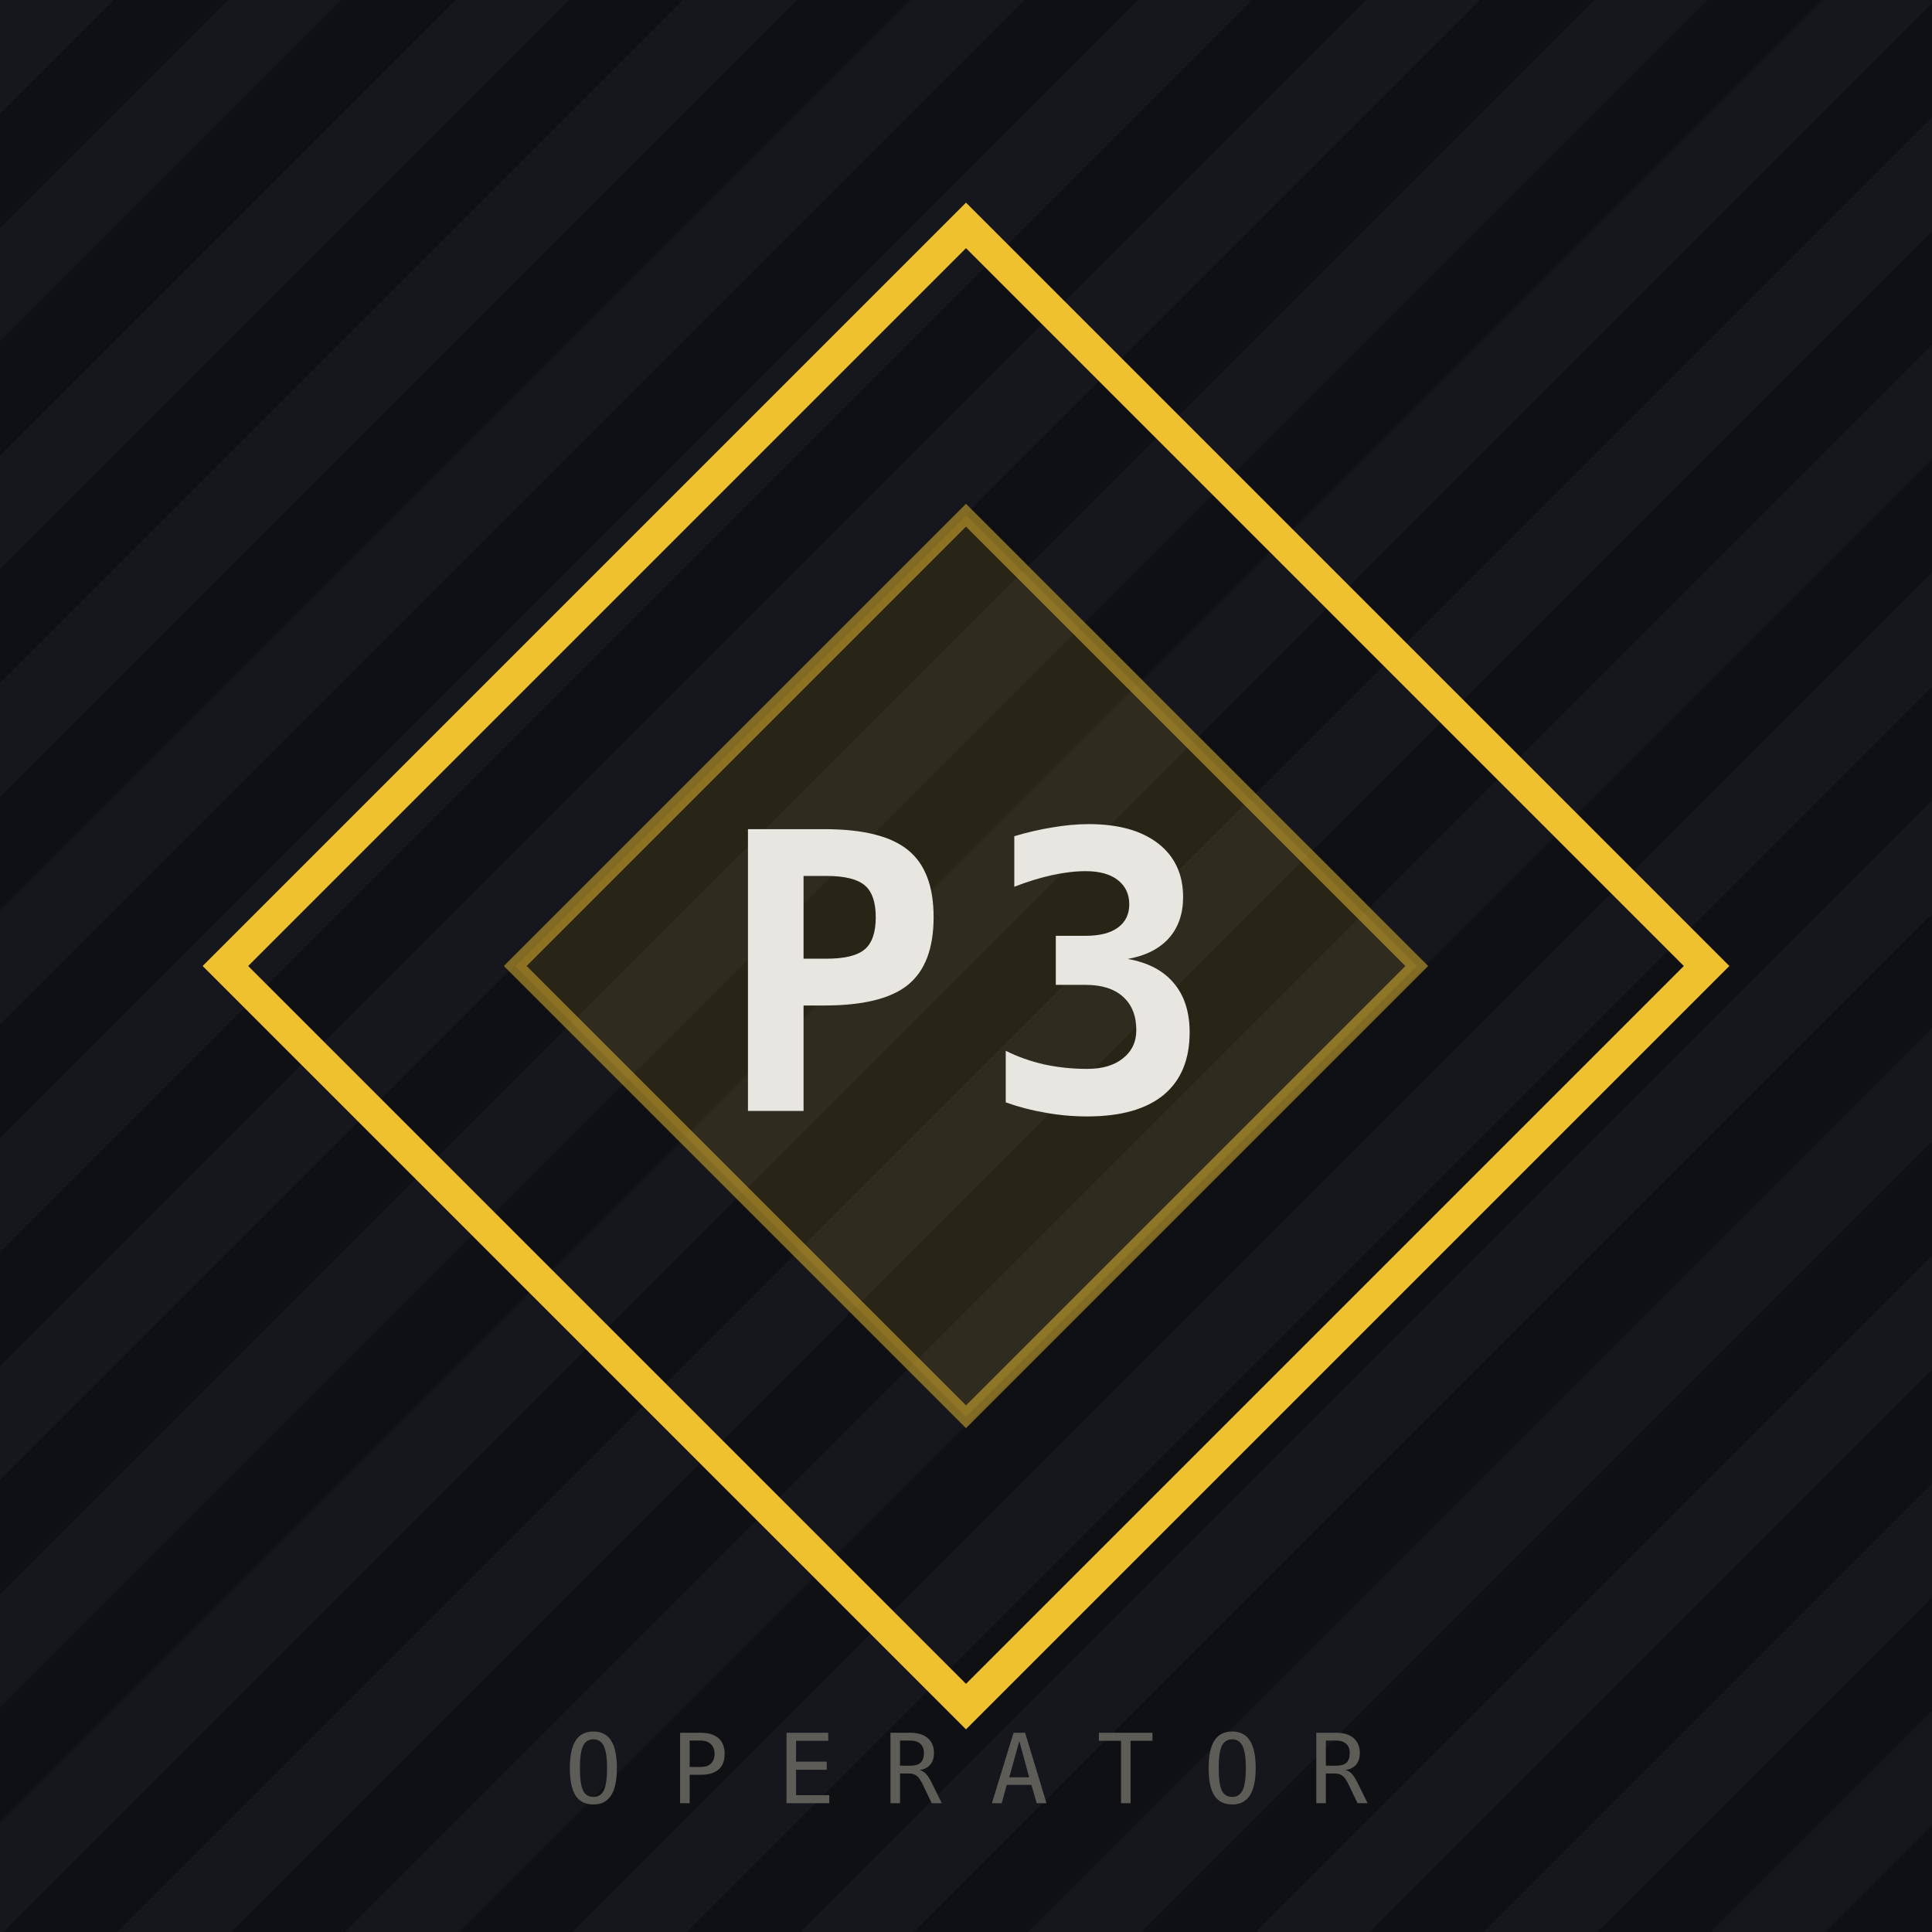
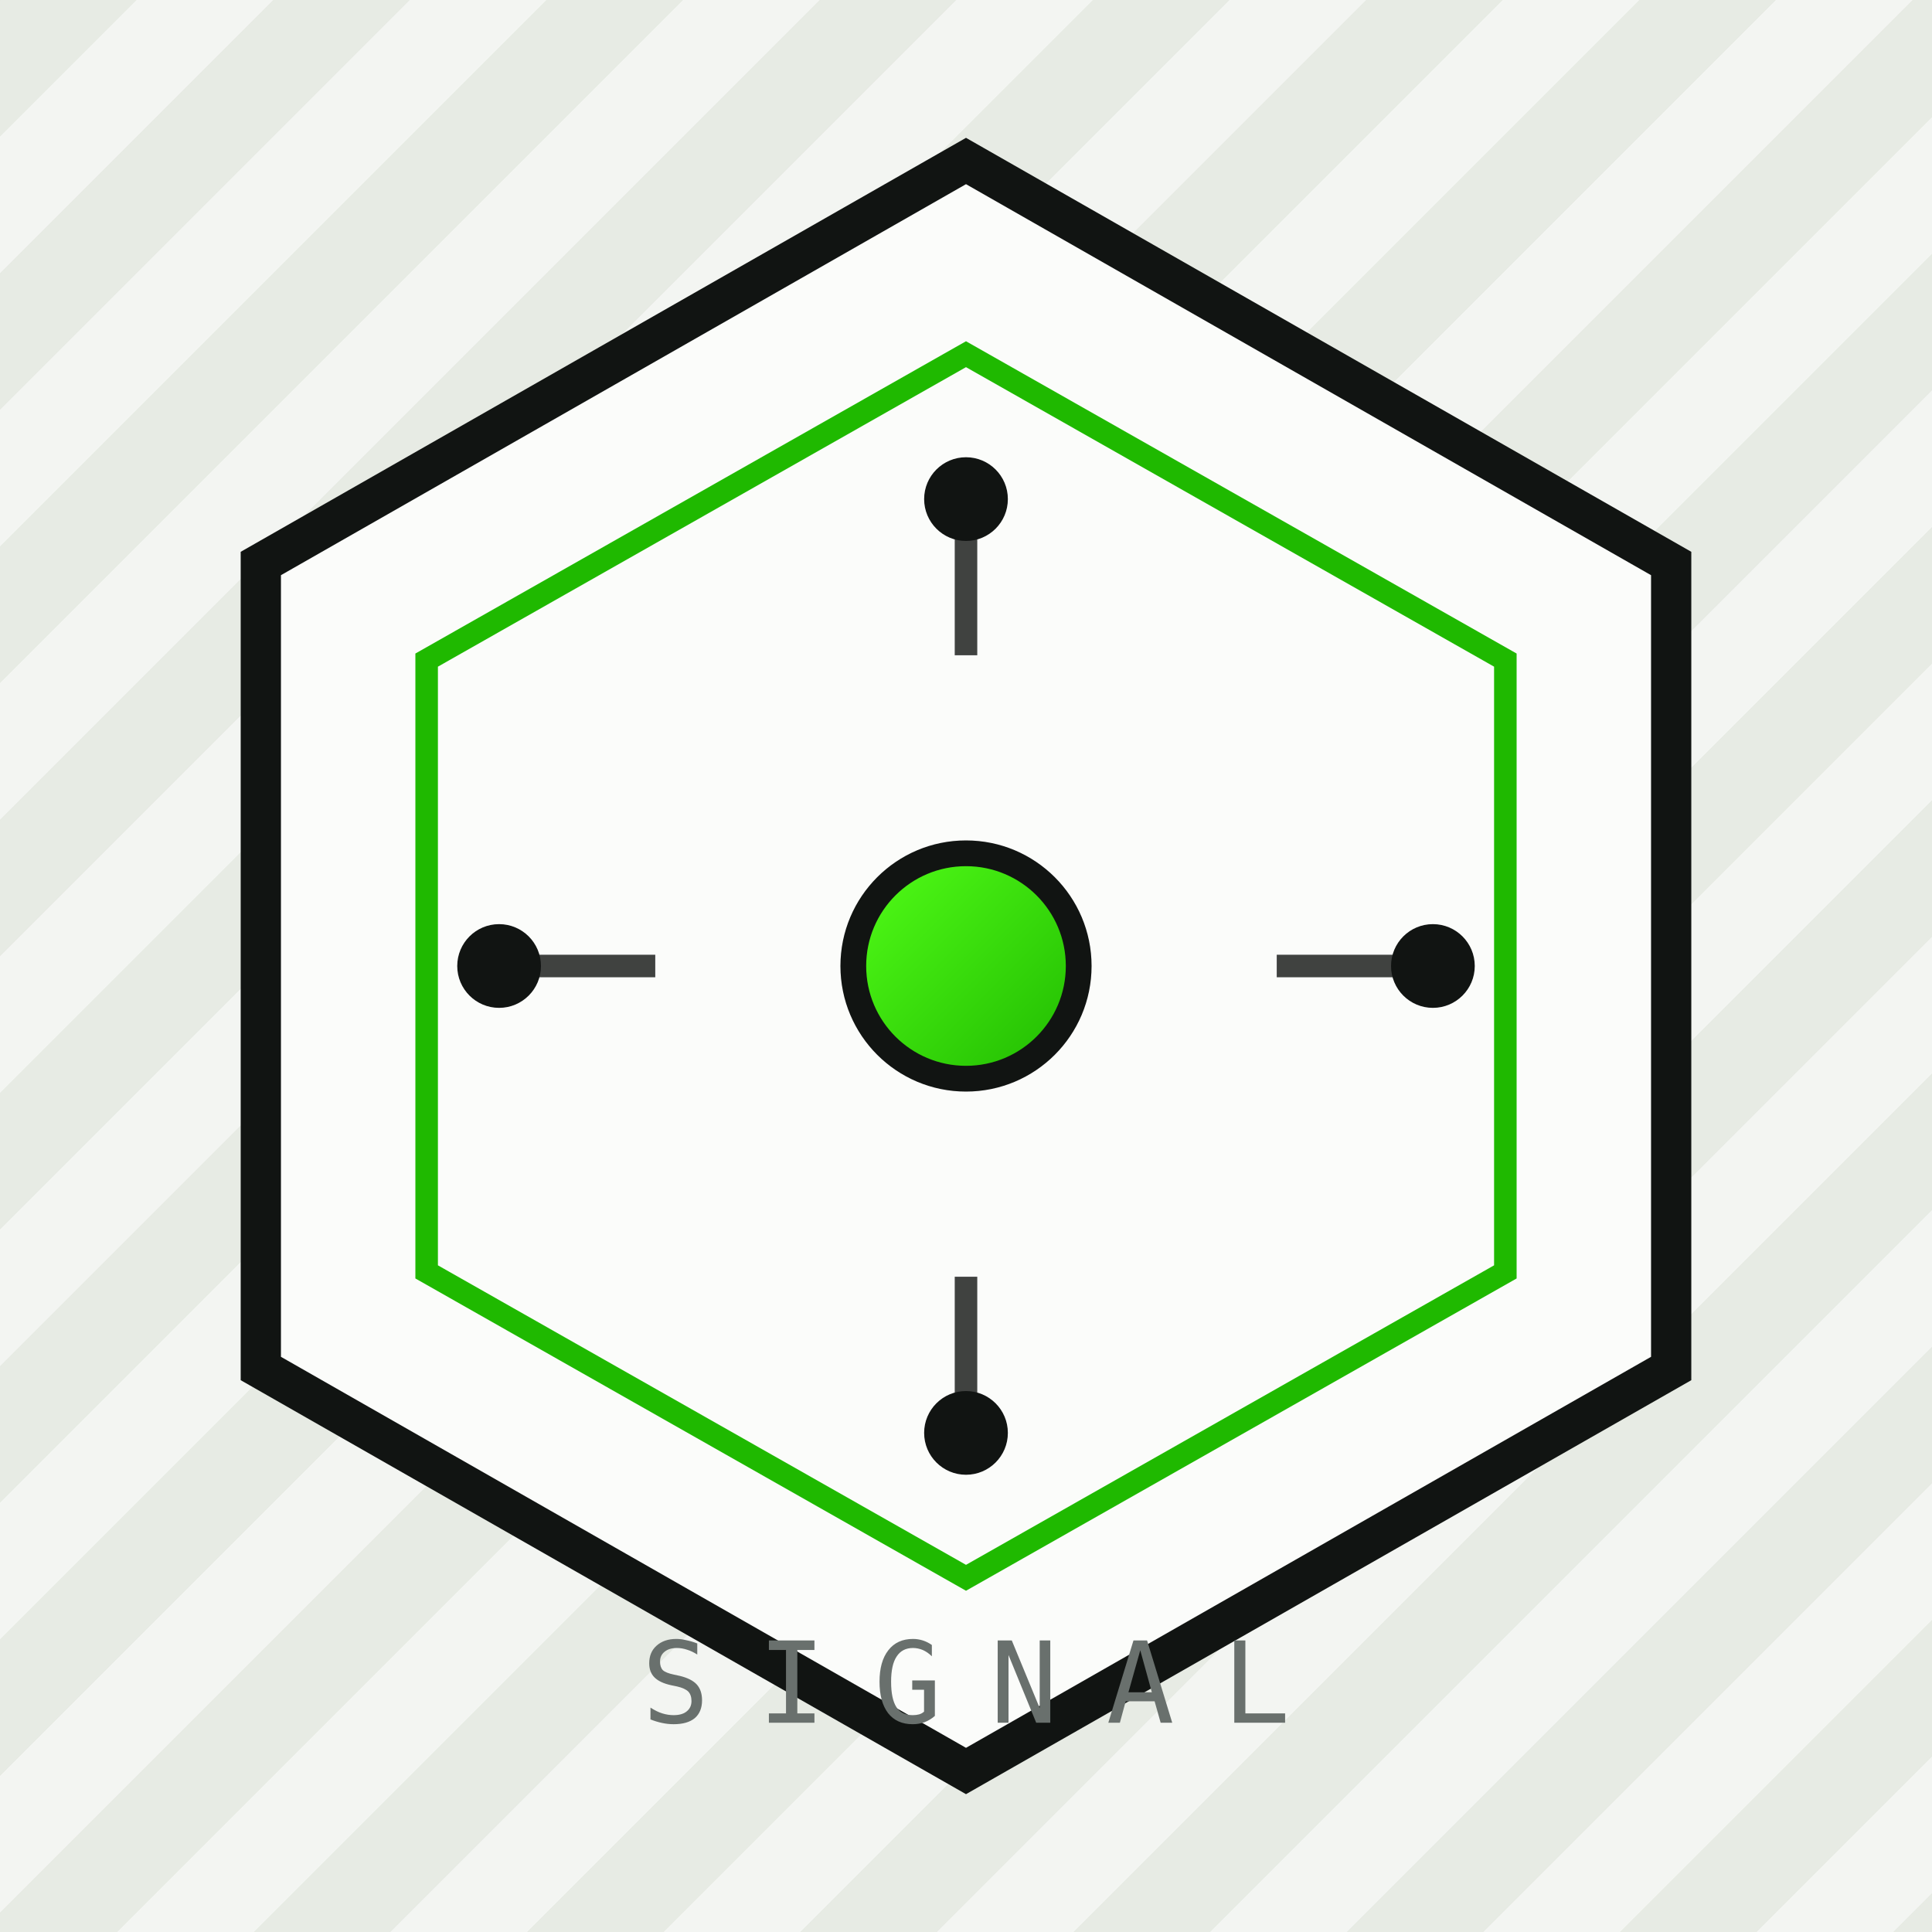
<svg xmlns="http://www.w3.org/2000/svg" viewBox="0 0 120 120">
  <defs>
-     <pattern id="hz" width="10" height="10" patternTransform="rotate(45)" patternUnits="userSpaceOnUse">
-       <rect width="10" height="10" fill="#0e1014" />
-       <rect width="5" height="10" fill="#15171d" />
+     <linearGradient id="ag" x1="0" y1="0" x2="1" y2="1">
+       <stop offset="0" stop-color="#53ff18" />
+       <stop offset="1" stop-color="#1fb900" />
+     </linearGradient>
+     <pattern id="ahz" width="12" height="12" patternTransform="rotate(45)" patternUnits="userSpaceOnUse">
+       <rect width="12" height="12" fill="#f3f5f2" />
+       <rect width="6" height="12" fill="#e7ebe4" />
    </pattern>
  </defs>
-   <rect width="120" height="120" fill="url(#hz)" />
-   <path d="M60 14 106 60 60 106 14 60Z" fill="none" stroke="#f0c12f" stroke-width="2" />
-   <path d="M60 32 88 60 60 88 32 60Z" fill="rgba(240,193,47,.12)" stroke="rgba(240,193,47,.5)" stroke-width="1" />
-   <text x="60" y="69" text-anchor="middle" font-family="'Chakra Petch',Consolas,monospace" font-size="24" font-weight="700" fill="#e8e6e1" letter-spacing="2">P3</text>
-   <text x="60" y="112" text-anchor="middle" font-family="Consolas,monospace" font-size="6" fill="#5d5c56" letter-spacing="3">OPERATOR</text>
+   <rect width="120" height="120" fill="url(#ahz)" />
+   <path d="M60 10 103.8 35v50L60 110 16.2 85V35Z" fill="#fbfcfa" stroke="#111412" stroke-width="2.5" />
+   <path d="M60 22 93.5 41v38L60 98 26.5 79V41Z" fill="none" stroke="#1fb900" stroke-width="1.4" />
+   <circle cx="60" cy="60" r="7" fill="url(#ag)" stroke="#111412" stroke-width="1.6" />
+   <g stroke="#111412" stroke-width="1.4" opacity=".8">
+     <path d="M60 40v-9M60 89v-9M40 60h-9M89 60h-9" stroke-linecap="square" />
+   </g>
+   <circle cx="60" cy="31" r="2.6" fill="#111412" />
+   <circle cx="60" cy="89" r="2.6" fill="#111412" />
+   <circle cx="31" cy="60" r="2.6" fill="#111412" />
+   <circle cx="89" cy="60" r="2.6" fill="#111412" />
+   <text x="60" y="107" text-anchor="middle" font-family="Consolas,monospace" font-size="7" fill="#69706d" letter-spacing="3">SIGNAL</text>
</svg>
